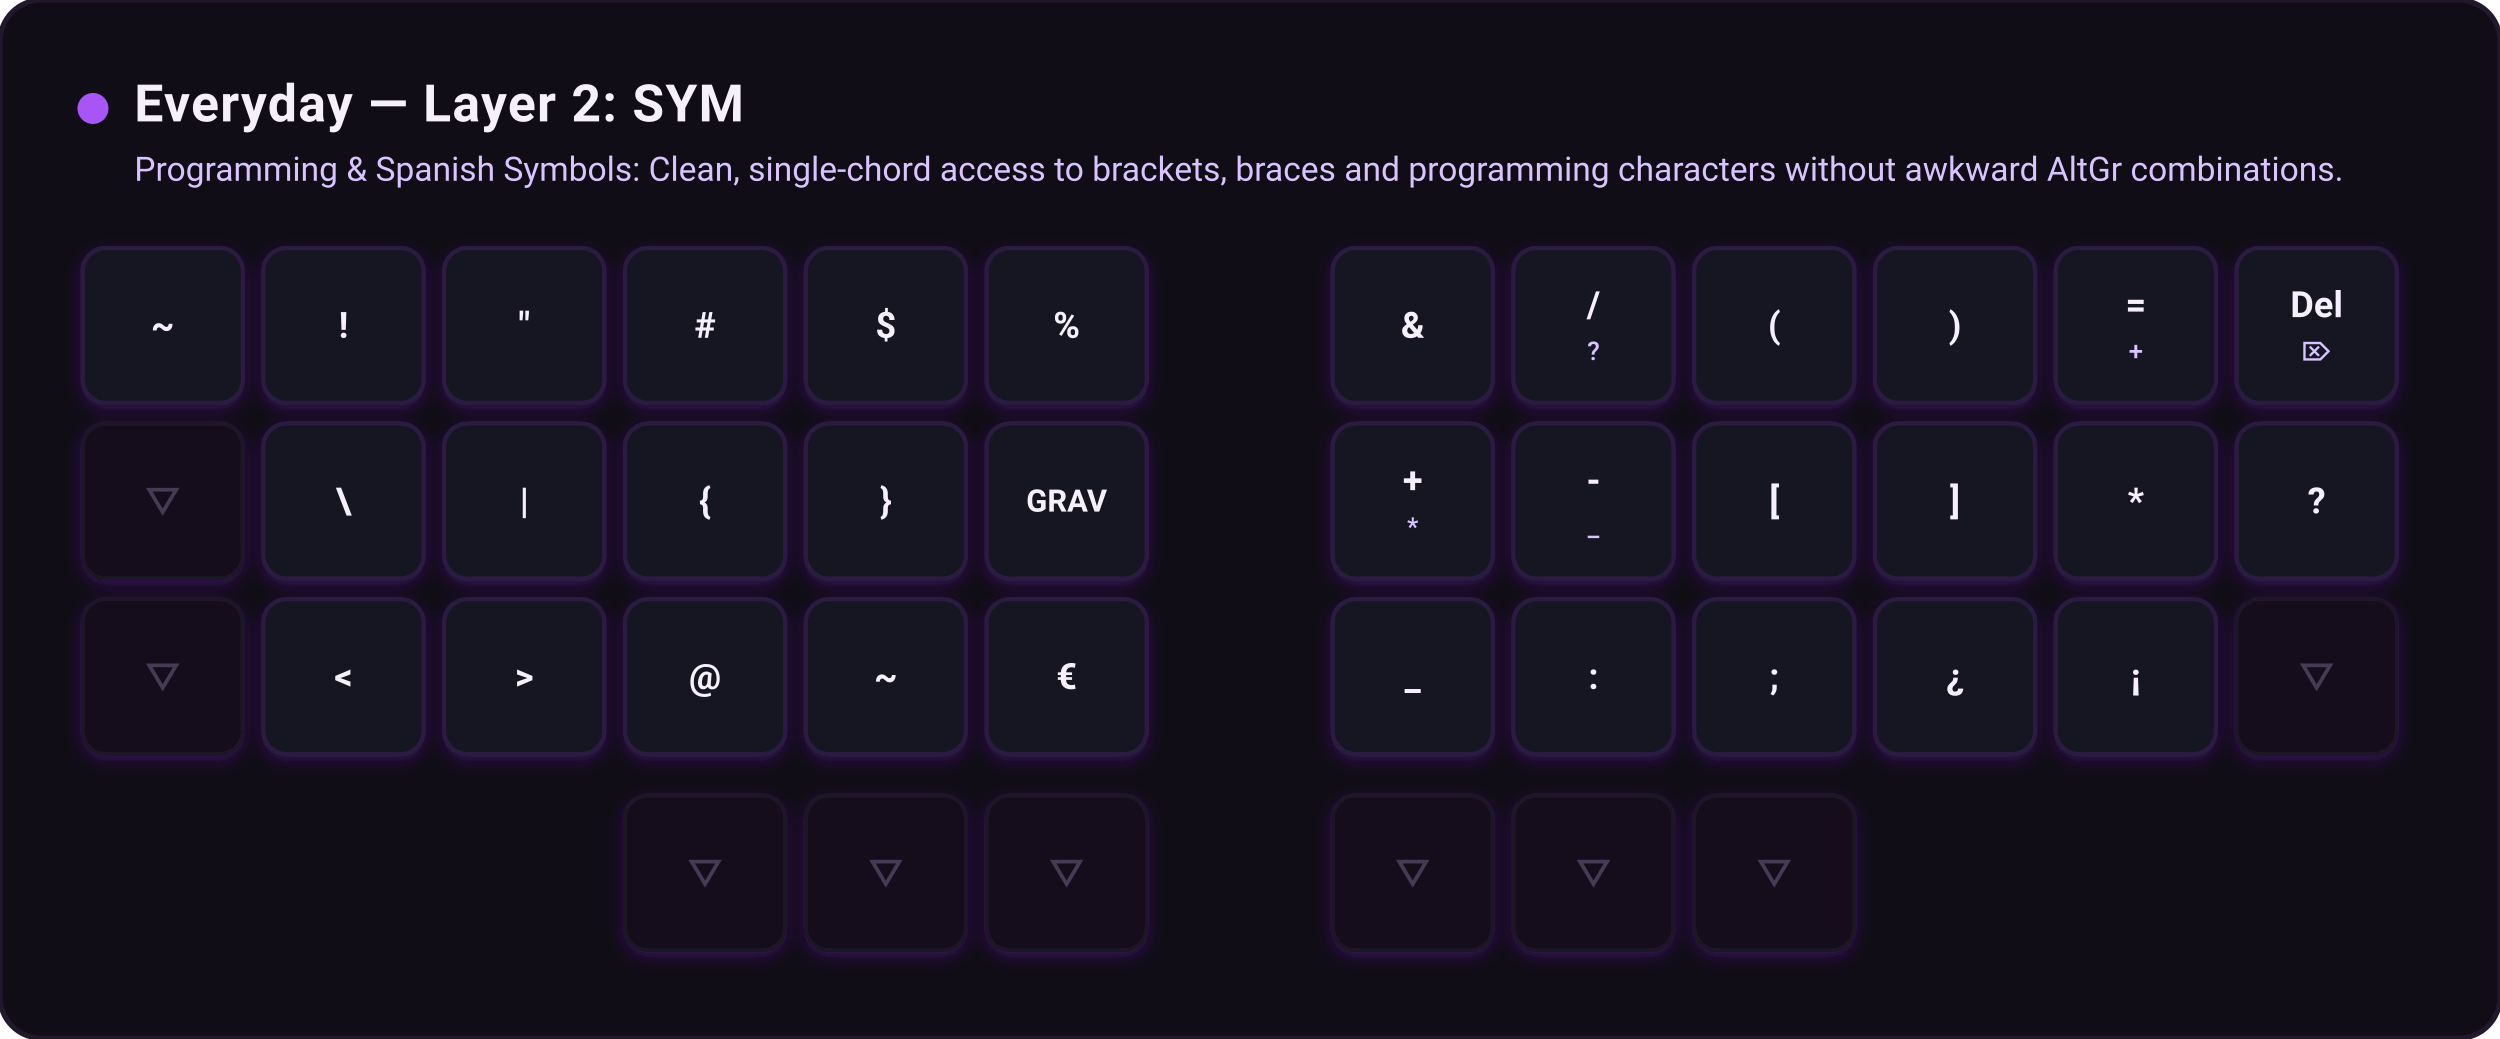
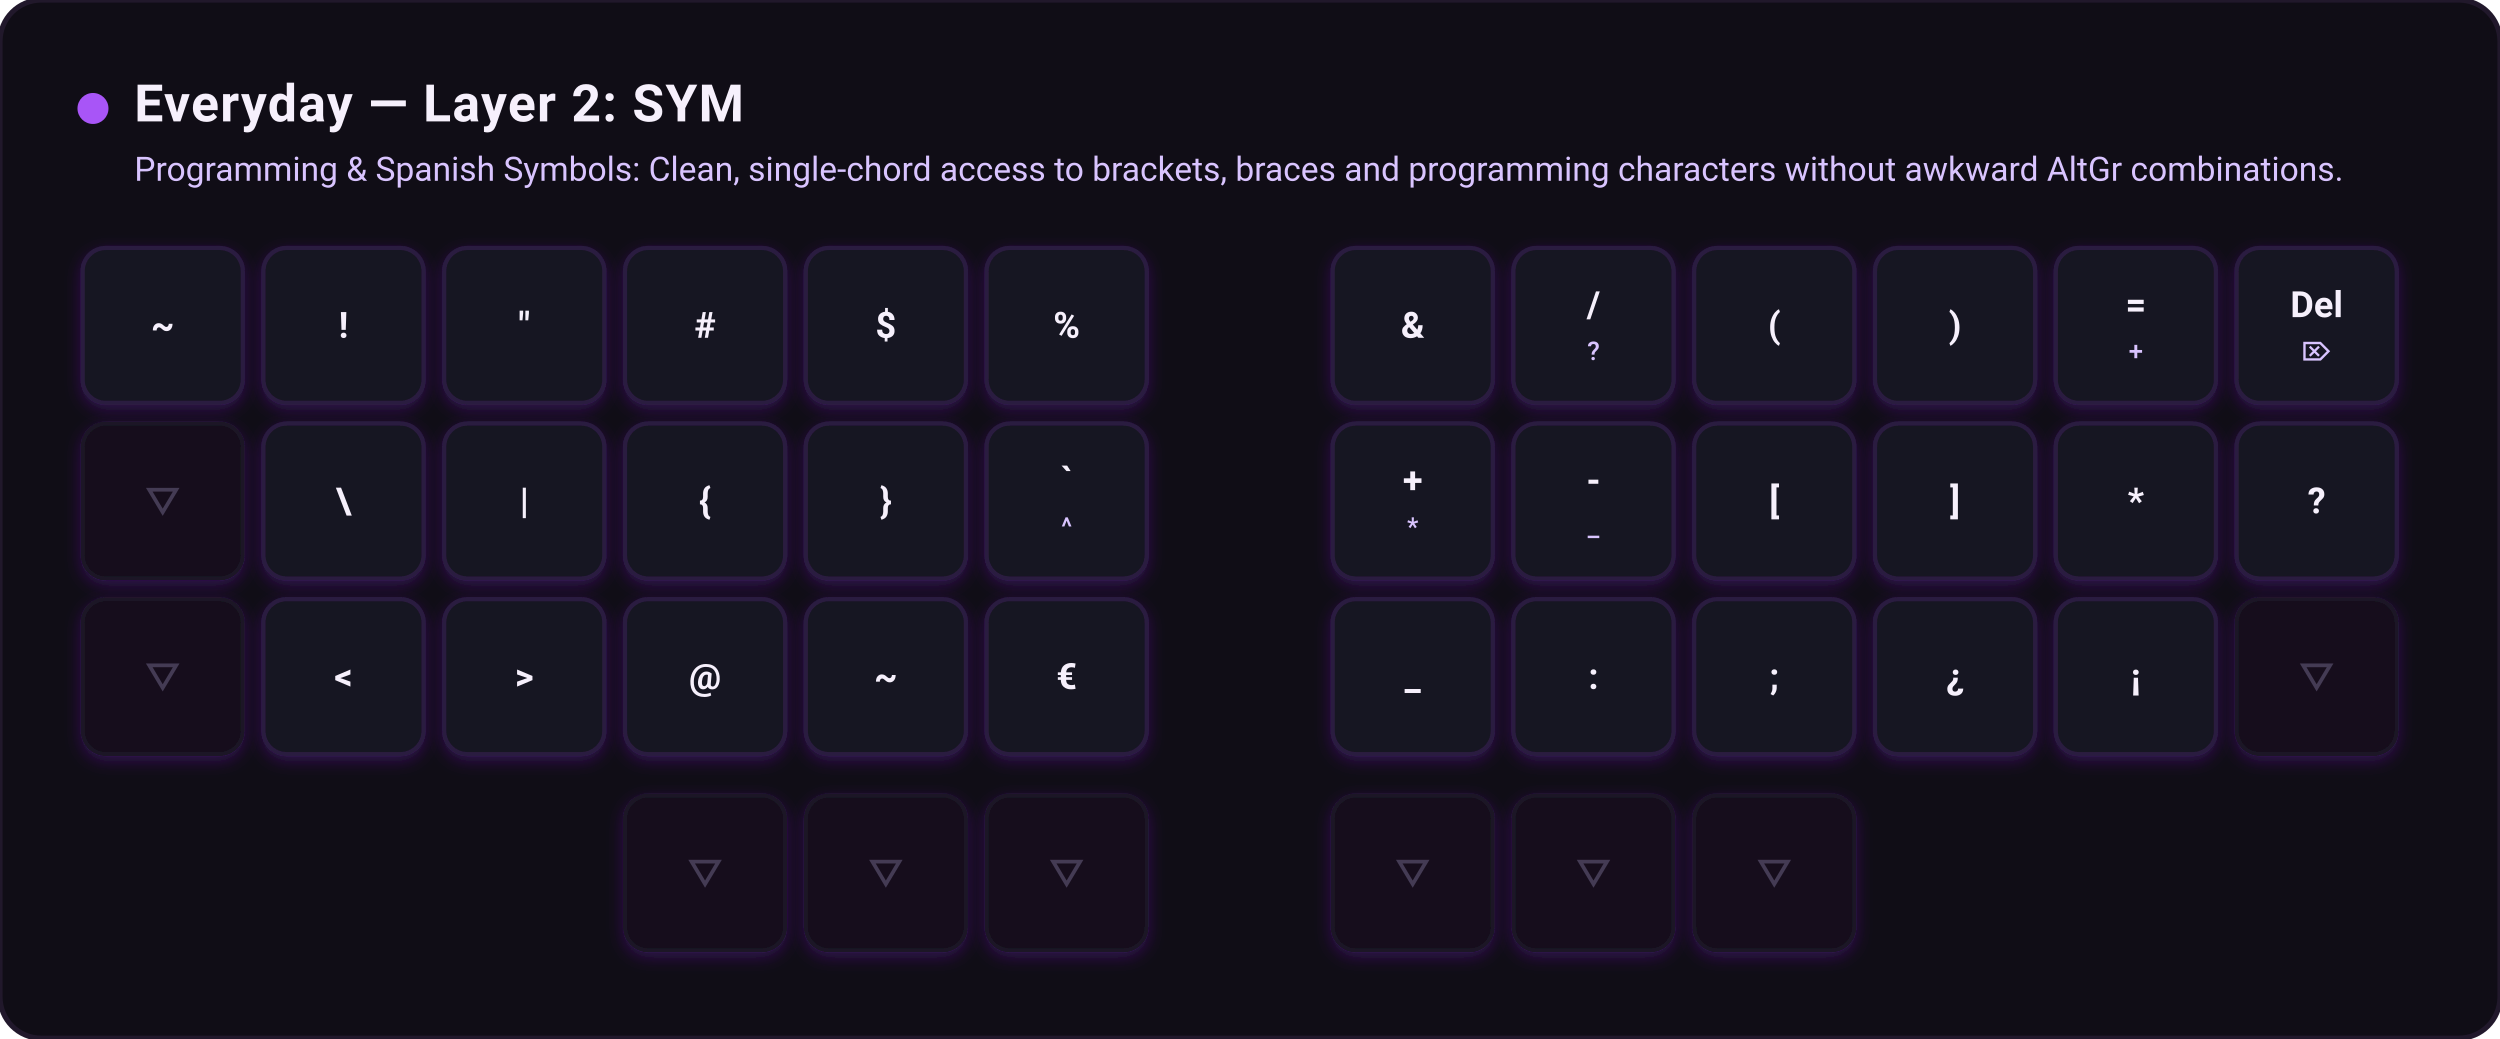
<svg xmlns="http://www.w3.org/2000/svg" viewBox="0 0 968 402" width="968" height="402">
  <defs>
    <style>
      .title { font-family: system-ui, -apple-system, 'Segoe UI', Roboto, Helvetica, Arial, sans-serif; font-size: 20px; font-weight: 700; fill: #F6F0FC; letter-spacing: 0.5px; }
      .subtitle { font-family: system-ui, -apple-system, 'Segoe UI', Roboto, Helvetica, Arial, sans-serif; font-size: 13px; fill: #D9C4FF; }
      .key-main { font-family: system-ui, -apple-system, 'Segoe UI', Roboto, Helvetica, Arial, sans-serif; font-weight: 600; text-anchor: middle; dominant-baseline: central; }
      .key-sub { font-family: system-ui, -apple-system, 'Segoe UI', Roboto, Helvetica, Arial, sans-serif; font-weight: 500; font-size: 10px; text-anchor: middle; dominant-baseline: central; }
    </style>
    <filter id="keyGlow" x="-20%" y="-20%" width="140%" height="140%">
      <feDropShadow dx="0" dy="2" stdDeviation="3" flood-color="#7E22CE" flood-opacity="0.3" />
    </filter>
  </defs>
  <rect width="968" height="402" fill="#100D16" rx="16" stroke="#21182B" stroke-width="2" />
  <circle cx="36" cy="42" r="6" fill="#A855F7" />
  <text x="52" y="47" class="title">Everyday — Layer 2: SYM</text>
  <text x="52" y="70" class="subtitle">Programming &amp; Spanish Symbols: Clean, single-chord access to brackets, braces and programming characters without awkward AltGr combinations.</text>
  <g transform="translate(32, 96)">
    <rect x="0" y="0" width="62" height="60" rx="9" ry="9" fill="#181224" stroke="#2c1e40" stroke-width="1.6" filter="url(#keyGlow)" />
    <text x="31.0" y="30.0" font-size="14" fill="#F6F0FC" class="key-main">~</text>
    <rect x="70" y="0" width="62" height="60" rx="9" ry="9" fill="#181224" stroke="#2c1e40" stroke-width="1.6" filter="url(#keyGlow)" />
    <text x="101.0" y="30.0" font-size="14" fill="#F6F0FC" class="key-main">!</text>
    <rect x="140" y="0" width="62" height="60" rx="9" ry="9" fill="#181224" stroke="#2c1e40" stroke-width="1.6" filter="url(#keyGlow)" />
    <text x="171.0" y="30.0" font-size="14" fill="#F6F0FC" class="key-main">"</text>
    <rect x="210" y="0" width="62" height="60" rx="9" ry="9" fill="#181224" stroke="#2c1e40" stroke-width="1.6" filter="url(#keyGlow)" />
    <text x="241.0" y="30.0" font-size="14" fill="#F6F0FC" class="key-main">#</text>
    <rect x="280" y="0" width="62" height="60" rx="9" ry="9" fill="#181224" stroke="#2c1e40" stroke-width="1.6" filter="url(#keyGlow)" />
    <text x="311.0" y="30.0" font-size="14" fill="#F6F0FC" class="key-main">$</text>
    <rect x="350" y="0" width="62" height="60" rx="9" ry="9" fill="#181224" stroke="#2c1e40" stroke-width="1.6" filter="url(#keyGlow)" />
    <text x="381.0" y="30.0" font-size="14" fill="#F6F0FC" class="key-main">%</text>
    <rect x="484" y="0" width="62" height="60" rx="9" ry="9" fill="#181224" stroke="#2c1e40" stroke-width="1.6" filter="url(#keyGlow)" />
    <text x="515.0" y="30.0" font-size="14" fill="#F6F0FC" class="key-main">&amp;</text>
    <rect x="554" y="0" width="62" height="60" rx="9" ry="9" fill="#181224" stroke="#2c1e40" stroke-width="1.6" filter="url(#keyGlow)" />
    <text x="585.0" y="22.0" font-size="14" fill="#F6F0FC" class="key-main">/</text>
    <text x="585.0" y="40.0" fill="#D9C4FF" class="key-sub">?</text>
    <rect x="624" y="0" width="62" height="60" rx="9" ry="9" fill="#181224" stroke="#2c1e40" stroke-width="1.6" filter="url(#keyGlow)" />
    <text x="655.0" y="30.0" font-size="14" fill="#F6F0FC" class="key-main">(</text>
    <rect x="694" y="0" width="62" height="60" rx="9" ry="9" fill="#181224" stroke="#2c1e40" stroke-width="1.6" filter="url(#keyGlow)" />
    <text x="725.0" y="30.0" font-size="14" fill="#F6F0FC" class="key-main">)</text>
    <rect x="764" y="0" width="62" height="60" rx="9" ry="9" fill="#181224" stroke="#2c1e40" stroke-width="1.6" filter="url(#keyGlow)" />
    <text x="795.0" y="22.0" font-size="14" fill="#F6F0FC" class="key-main">=</text>
    <text x="795.0" y="40.0" fill="#D9C4FF" class="key-sub">+</text>
    <rect x="834" y="0" width="62" height="60" rx="9" ry="9" fill="#181224" stroke="#2c1e40" stroke-width="1.6" filter="url(#keyGlow)" />
    <text x="865.0" y="22.0" font-size="14" fill="#F6F0FC" class="key-main">Del</text>
    <text x="865.0" y="40.0" fill="#D9C4FF" class="key-sub">⌦</text>
    <rect x="0" y="68" width="62" height="60" rx="9" ry="9" fill="#130f1b" stroke="#1c1626" stroke-width="1.6" filter="url(#keyGlow)" />
    <text x="31.0" y="98.0" font-size="14" fill="#443b54" class="key-main">▽</text>
    <rect x="70" y="68" width="62" height="60" rx="9" ry="9" fill="#181224" stroke="#2c1e40" stroke-width="1.6" filter="url(#keyGlow)" />
    <text x="101.0" y="98.0" font-size="14" fill="#F6F0FC" class="key-main">\</text>
    <rect x="140" y="68" width="62" height="60" rx="9" ry="9" fill="#181224" stroke="#2c1e40" stroke-width="1.6" filter="url(#keyGlow)" />
    <text x="171.0" y="98.0" font-size="14" fill="#F6F0FC" class="key-main">|</text>
    <rect x="210" y="68" width="62" height="60" rx="9" ry="9" fill="#181224" stroke="#2c1e40" stroke-width="1.6" filter="url(#keyGlow)" />
    <text x="241.0" y="98.0" font-size="14" fill="#F6F0FC" class="key-main">{</text>
    <rect x="280" y="68" width="62" height="60" rx="9" ry="9" fill="#181224" stroke="#2c1e40" stroke-width="1.6" filter="url(#keyGlow)" />
    <text x="311.0" y="98.0" font-size="14" fill="#F6F0FC" class="key-main">}</text>
    <rect x="350" y="68" width="62" height="60" rx="9" ry="9" fill="#181224" stroke="#2c1e40" stroke-width="1.6" filter="url(#keyGlow)" />
-     <text x="381.0" y="98.0" font-size="12" fill="#F6F0FC" class="key-main">GRAV</text>
+     <text x="381.0" y="90.0" font-size="14" fill="#F6F0FC" class="key-main">`</text>
+     <text x="381.0" y="108.0" fill="#D9C4FF" class="key-sub">^</text>
    <rect x="484" y="68" width="62" height="60" rx="9" ry="9" fill="#181224" stroke="#2c1e40" stroke-width="1.6" filter="url(#keyGlow)" />
    <text x="515.0" y="90.0" font-size="14" fill="#F6F0FC" class="key-main">+</text>
    <text x="515.0" y="108.0" fill="#D9C4FF" class="key-sub">*</text>
    <rect x="554" y="68" width="62" height="60" rx="9" ry="9" fill="#181224" stroke="#2c1e40" stroke-width="1.6" filter="url(#keyGlow)" />
    <text x="585.0" y="90.0" font-size="14" fill="#F6F0FC" class="key-main">-</text>
    <text x="585.0" y="108.0" fill="#D9C4FF" class="key-sub">_</text>
    <rect x="624" y="68" width="62" height="60" rx="9" ry="9" fill="#181224" stroke="#2c1e40" stroke-width="1.6" filter="url(#keyGlow)" />
    <text x="655.0" y="98.0" font-size="14" fill="#F6F0FC" class="key-main">[</text>
    <rect x="694" y="68" width="62" height="60" rx="9" ry="9" fill="#181224" stroke="#2c1e40" stroke-width="1.6" filter="url(#keyGlow)" />
    <text x="725.0" y="98.0" font-size="14" fill="#F6F0FC" class="key-main">]</text>
    <rect x="764" y="68" width="62" height="60" rx="9" ry="9" fill="#181224" stroke="#2c1e40" stroke-width="1.6" filter="url(#keyGlow)" />
    <text x="795.0" y="98.0" font-size="14" fill="#F6F0FC" class="key-main">*</text>
    <rect x="834" y="68" width="62" height="60" rx="9" ry="9" fill="#181224" stroke="#2c1e40" stroke-width="1.6" filter="url(#keyGlow)" />
    <text x="865.0" y="98.0" font-size="14" fill="#F6F0FC" class="key-main">?</text>
    <rect x="0" y="136" width="62" height="60" rx="9" ry="9" fill="#130f1b" stroke="#1c1626" stroke-width="1.6" filter="url(#keyGlow)" />
    <text x="31.0" y="166.0" font-size="14" fill="#443b54" class="key-main">▽</text>
    <rect x="70" y="136" width="62" height="60" rx="9" ry="9" fill="#181224" stroke="#2c1e40" stroke-width="1.6" filter="url(#keyGlow)" />
    <text x="101.0" y="166.0" font-size="14" fill="#F6F0FC" class="key-main">&lt;</text>
    <rect x="140" y="136" width="62" height="60" rx="9" ry="9" fill="#181224" stroke="#2c1e40" stroke-width="1.6" filter="url(#keyGlow)" />
    <text x="171.0" y="166.0" font-size="14" fill="#F6F0FC" class="key-main">&gt;</text>
    <rect x="210" y="136" width="62" height="60" rx="9" ry="9" fill="#181224" stroke="#2c1e40" stroke-width="1.6" filter="url(#keyGlow)" />
    <text x="241.0" y="166.0" font-size="14" fill="#F6F0FC" class="key-main">@</text>
    <rect x="280" y="136" width="62" height="60" rx="9" ry="9" fill="#181224" stroke="#2c1e40" stroke-width="1.6" filter="url(#keyGlow)" />
    <text x="311.0" y="166.0" font-size="14" fill="#F6F0FC" class="key-main">~</text>
    <rect x="350" y="136" width="62" height="60" rx="9" ry="9" fill="#181224" stroke="#2c1e40" stroke-width="1.6" filter="url(#keyGlow)" />
    <text x="381.0" y="166.0" font-size="14" fill="#F6F0FC" class="key-main">€</text>
    <rect x="484" y="136" width="62" height="60" rx="9" ry="9" fill="#181224" stroke="#2c1e40" stroke-width="1.6" filter="url(#keyGlow)" />
    <text x="515.0" y="166.0" font-size="14" fill="#F6F0FC" class="key-main">_</text>
    <rect x="554" y="136" width="62" height="60" rx="9" ry="9" fill="#181224" stroke="#2c1e40" stroke-width="1.6" filter="url(#keyGlow)" />
    <text x="585.0" y="166.0" font-size="14" fill="#F6F0FC" class="key-main">:</text>
    <rect x="624" y="136" width="62" height="60" rx="9" ry="9" fill="#181224" stroke="#2c1e40" stroke-width="1.6" filter="url(#keyGlow)" />
    <text x="655.0" y="166.0" font-size="14" fill="#F6F0FC" class="key-main">;</text>
    <rect x="694" y="136" width="62" height="60" rx="9" ry="9" fill="#181224" stroke="#2c1e40" stroke-width="1.6" filter="url(#keyGlow)" />
    <text x="725.0" y="166.0" font-size="14" fill="#F6F0FC" class="key-main">¿</text>
    <rect x="764" y="136" width="62" height="60" rx="9" ry="9" fill="#181224" stroke="#2c1e40" stroke-width="1.6" filter="url(#keyGlow)" />
    <text x="795.0" y="166.0" font-size="14" fill="#F6F0FC" class="key-main">¡</text>
    <rect x="834" y="136" width="62" height="60" rx="9" ry="9" fill="#130f1b" stroke="#1c1626" stroke-width="1.6" filter="url(#keyGlow)" />
    <text x="865.0" y="166.0" font-size="14" fill="#443b54" class="key-main">▽</text>
    <rect x="210" y="212" width="62" height="60" rx="9" ry="9" fill="#130f1b" stroke="#1c1626" stroke-width="1.6" filter="url(#keyGlow)" />
    <text x="241.0" y="242.0" font-size="14" fill="#443b54" class="key-main">▽</text>
    <rect x="280" y="212" width="62" height="60" rx="9" ry="9" fill="#130f1b" stroke="#1c1626" stroke-width="1.6" filter="url(#keyGlow)" />
    <text x="311.0" y="242.0" font-size="14" fill="#443b54" class="key-main">▽</text>
    <rect x="350" y="212" width="62" height="60" rx="9" ry="9" fill="#130f1b" stroke="#1c1626" stroke-width="1.6" filter="url(#keyGlow)" />
    <text x="381.0" y="242.0" font-size="14" fill="#443b54" class="key-main">▽</text>
    <rect x="484" y="212" width="62" height="60" rx="9" ry="9" fill="#130f1b" stroke="#1c1626" stroke-width="1.6" filter="url(#keyGlow)" />
    <text x="515.0" y="242.0" font-size="14" fill="#443b54" class="key-main">▽</text>
    <rect x="554" y="212" width="62" height="60" rx="9" ry="9" fill="#130f1b" stroke="#1c1626" stroke-width="1.6" filter="url(#keyGlow)" />
    <text x="585.0" y="242.0" font-size="14" fill="#443b54" class="key-main">▽</text>
    <rect x="624" y="212" width="62" height="60" rx="9" ry="9" fill="#130f1b" stroke="#1c1626" stroke-width="1.6" filter="url(#keyGlow)" />
    <text x="655.0" y="242.0" font-size="14" fill="#443b54" class="key-main">▽</text>
  </g>
</svg>
